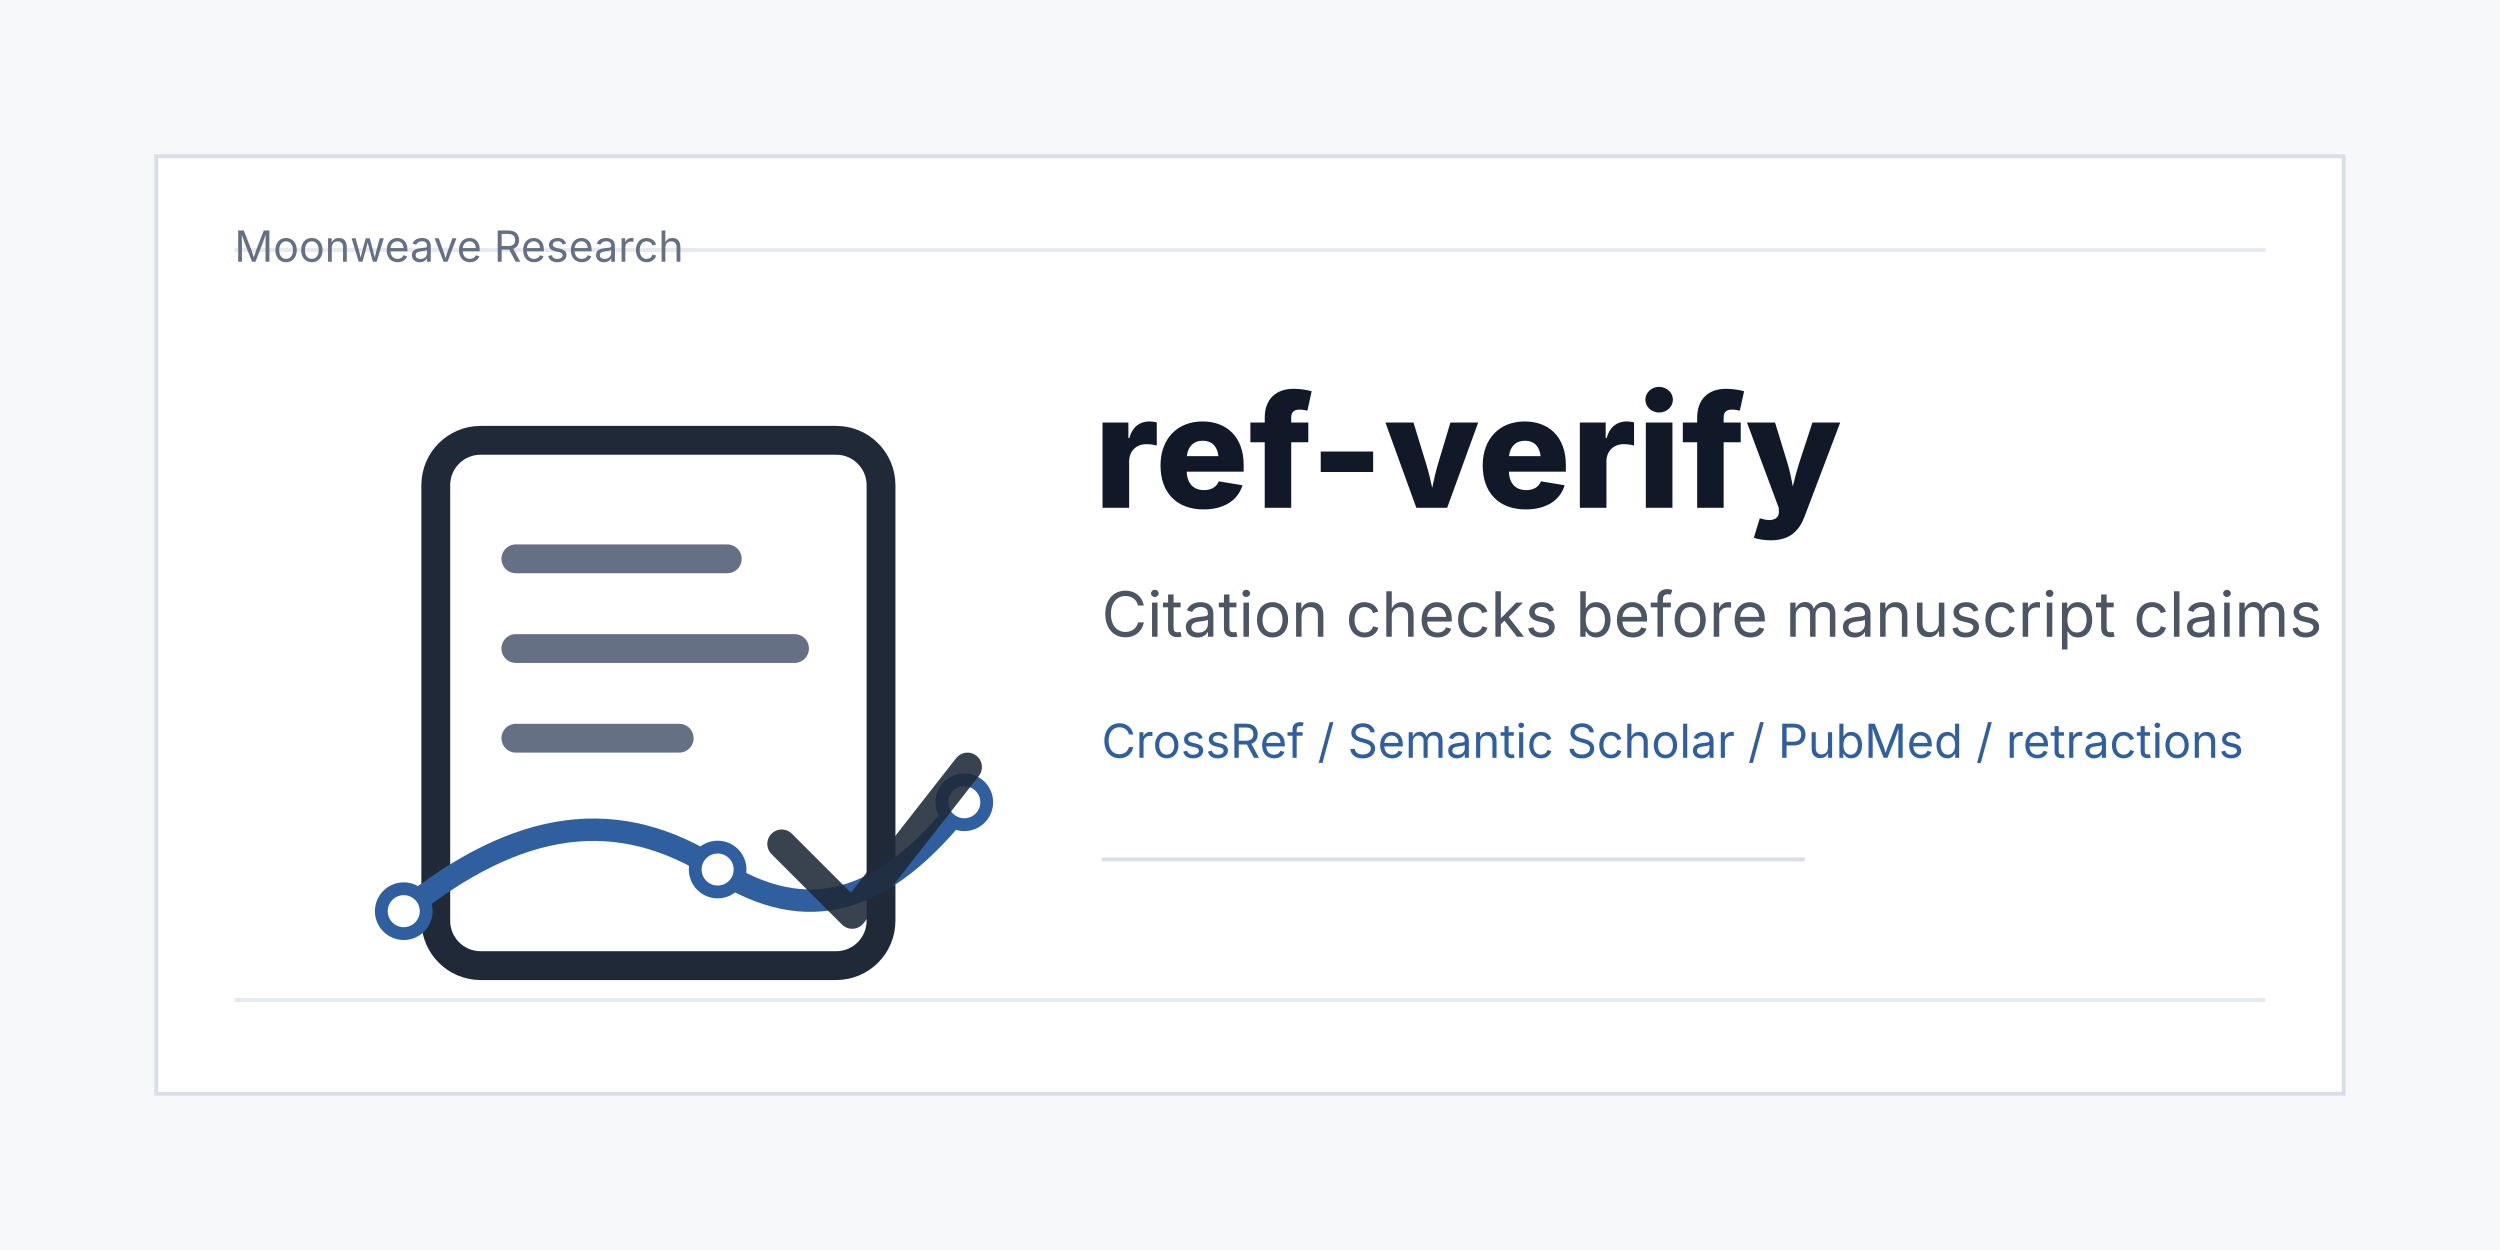
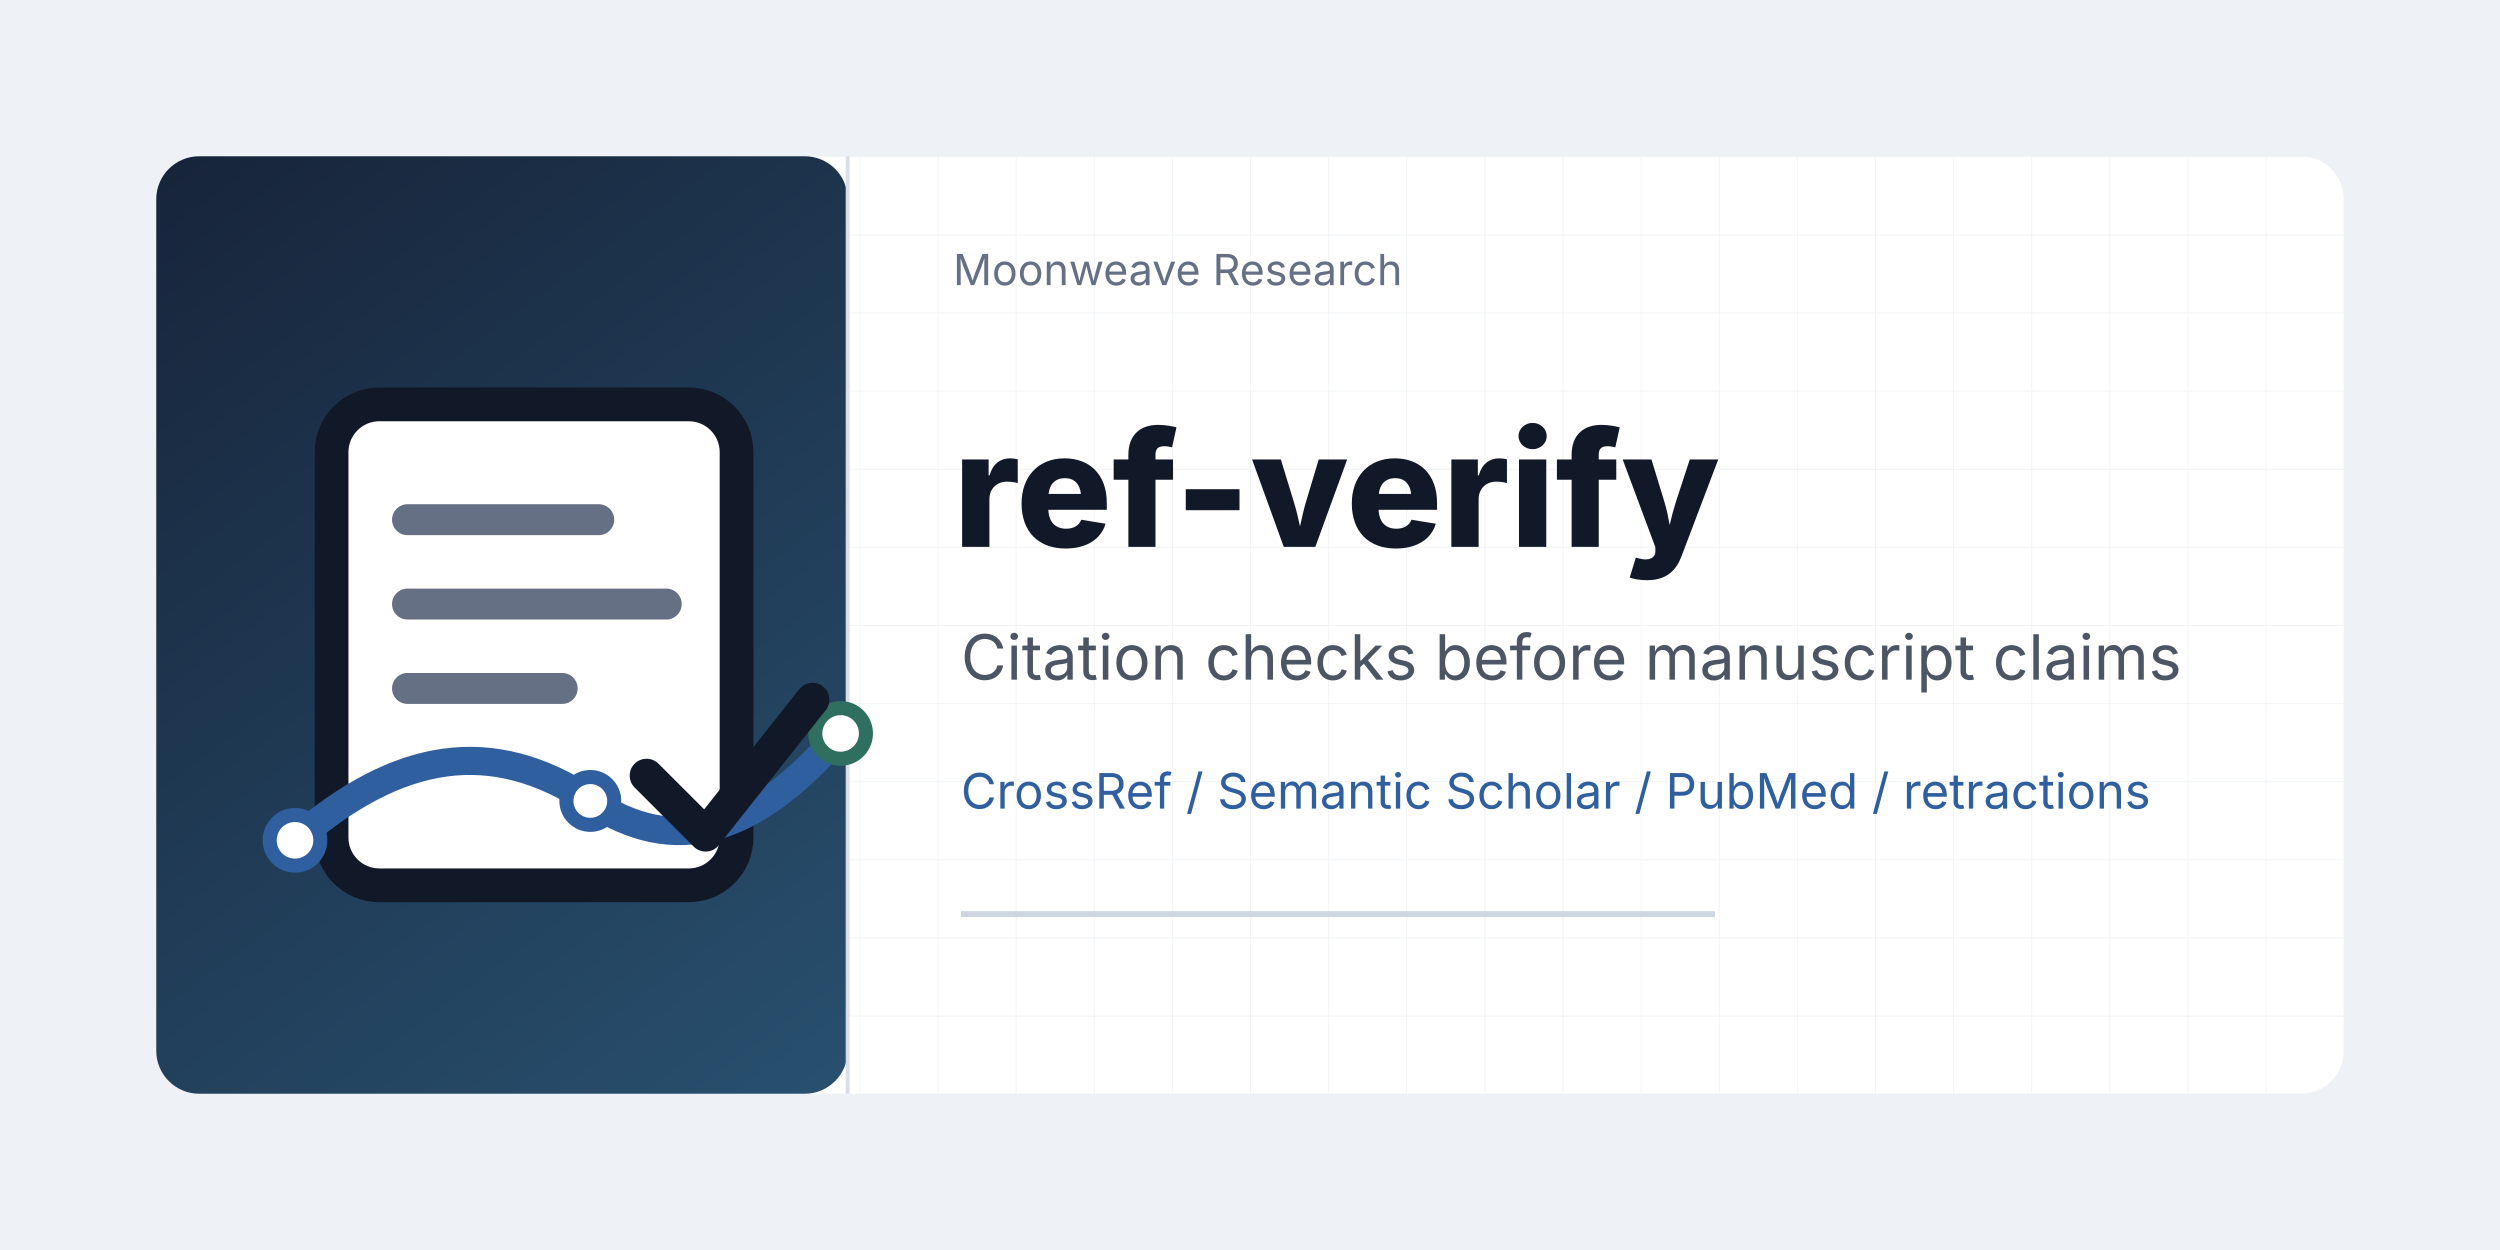
<svg xmlns="http://www.w3.org/2000/svg" viewBox="0 0 1280 640">
-   <rect width="1280" height="640" fill="#f7f8fa" />
-   <path d="M80 80h1120v480H80z" fill="#ffffff" stroke="#d9dee8" stroke-width="2" />
-   <path d="M120 128h1040M120 512h1040" stroke="#e6eaf0" stroke-width="2" />
-   <text x="120" y="134" fill="#667085" font-family="Inter, Arial, sans-serif" font-size="22" letter-spacing="0">Moonweave Research</text>
-   <g transform="translate(128 150) scale(.82)">
-     <rect x="116" y="92" width="278" height="328" rx="28" fill="#ffffff" stroke="#1f2937" stroke-width="18" />
-     <path d="M166 166h132M166 222h174M166 278h102" stroke="#667085" stroke-width="18" stroke-linecap="round" />
-     <path d="M96 386c72-58 134-66 196-26 56 36 104 22 154-42" fill="none" stroke="#2f5f9f" stroke-width="14" stroke-linecap="round" />
-     <circle cx="96" cy="386" r="14" fill="#ffffff" stroke="#2f5f9f" stroke-width="8" />
-     <circle cx="292" cy="360" r="14" fill="#ffffff" stroke="#2f5f9f" stroke-width="8" />
-     <circle cx="446" cy="318" r="14" fill="#ffffff" stroke="#2f5f9f" stroke-width="8" />
-     <path d="M332 344l44 44 72-92" fill="none" stroke="#1f2937" stroke-width="18" stroke-linecap="round" stroke-linejoin="round" opacity="0.88" />
+   <defs>
+     <pattern id="grid" width="40" height="40" patternUnits="userSpaceOnUse">
+       <path d="M40 0H0v40" fill="none" stroke="#dfe5ed" stroke-width="1" />
+     </pattern>
+     <linearGradient id="panel" x1="80" y1="80" x2="432" y2="560" gradientUnits="userSpaceOnUse">
+       <stop offset="0" stop-color="#17243a" />
+       <stop offset="1" stop-color="#28506f" />
+     </linearGradient>
+   </defs>
+   <rect width="1280" height="640" fill="#eef2f6" />
+   <rect x="80" y="80" width="1120" height="480" rx="22" fill="#ffffff" />
+   <rect x="80" y="80" width="1120" height="480" rx="22" fill="url(#grid)" opacity="0.42" />
+   <rect x="80" y="80" width="354" height="480" rx="22" fill="url(#panel)" />
+   <path d="M434 80v480" stroke="#d9dee8" stroke-width="2" />
+   <text x="488" y="146" fill="#667085" font-family="Inter, Arial, sans-serif" font-size="22">Moonweave Research</text>
+   <g transform="translate(92 148) scale(.72)">
+     <rect x="108" y="82" width="288" height="342" rx="34" fill="#ffffff" stroke="#111827" stroke-width="24" />
+     <path d="M162 164h136M162 224h184M162 284h110" stroke="#667085" stroke-width="22" stroke-linecap="round" />
+     <path d="M82 392c74-64 140-74 210-28 60 40 116 24 178-48" fill="none" stroke="#2f5f9f" stroke-width="20" stroke-linecap="round" />
+     <circle cx="82" cy="392" r="18" fill="#ffffff" stroke="#2f5f9f" stroke-width="10" />
+     <circle cx="292" cy="364" r="17" fill="#ffffff" stroke="#2f5f9f" stroke-width="10" />
+     <circle cx="470" cy="316" r="18" fill="#ffffff" stroke="#2f6f5f" stroke-width="10" />
+     <path d="M332 346l42 42 76-96" fill="none" stroke="#111827" stroke-width="24" stroke-linecap="round" stroke-linejoin="round" />
  </g>
-   <text x="560" y="260" fill="#111827" font-family="Inter, Arial, sans-serif" font-size="80" font-weight="760">ref-verify</text>
-   <text x="564" y="326" fill="#4b5563" font-family="Inter, Arial, sans-serif" font-size="32">Citation checks before manuscript claims</text>
-   <text x="564" y="388" fill="#2f5f9f" font-family="Inter, Arial, sans-serif" font-size="24">CrossRef / Semantic Scholar / PubMed / retractions</text>
-   <path d="M564 440h360" stroke="#d9dee8" stroke-width="2" />
+   <text x="488" y="280" fill="#111827" font-family="Inter, Arial, sans-serif" font-size="82" font-weight="760">ref-verify</text>
+   <text x="492" y="348" fill="#4b5563" font-family="Inter, Arial, sans-serif" font-size="32">Citation checks before manuscript claims</text>
+   <text x="492" y="414" fill="#2f5f9f" font-family="Inter, Arial, sans-serif" font-size="25">CrossRef / Semantic Scholar / PubMed / retractions</text>
+   <path d="M492 468h386" stroke="#cfd6e2" stroke-width="3" />
</svg>
